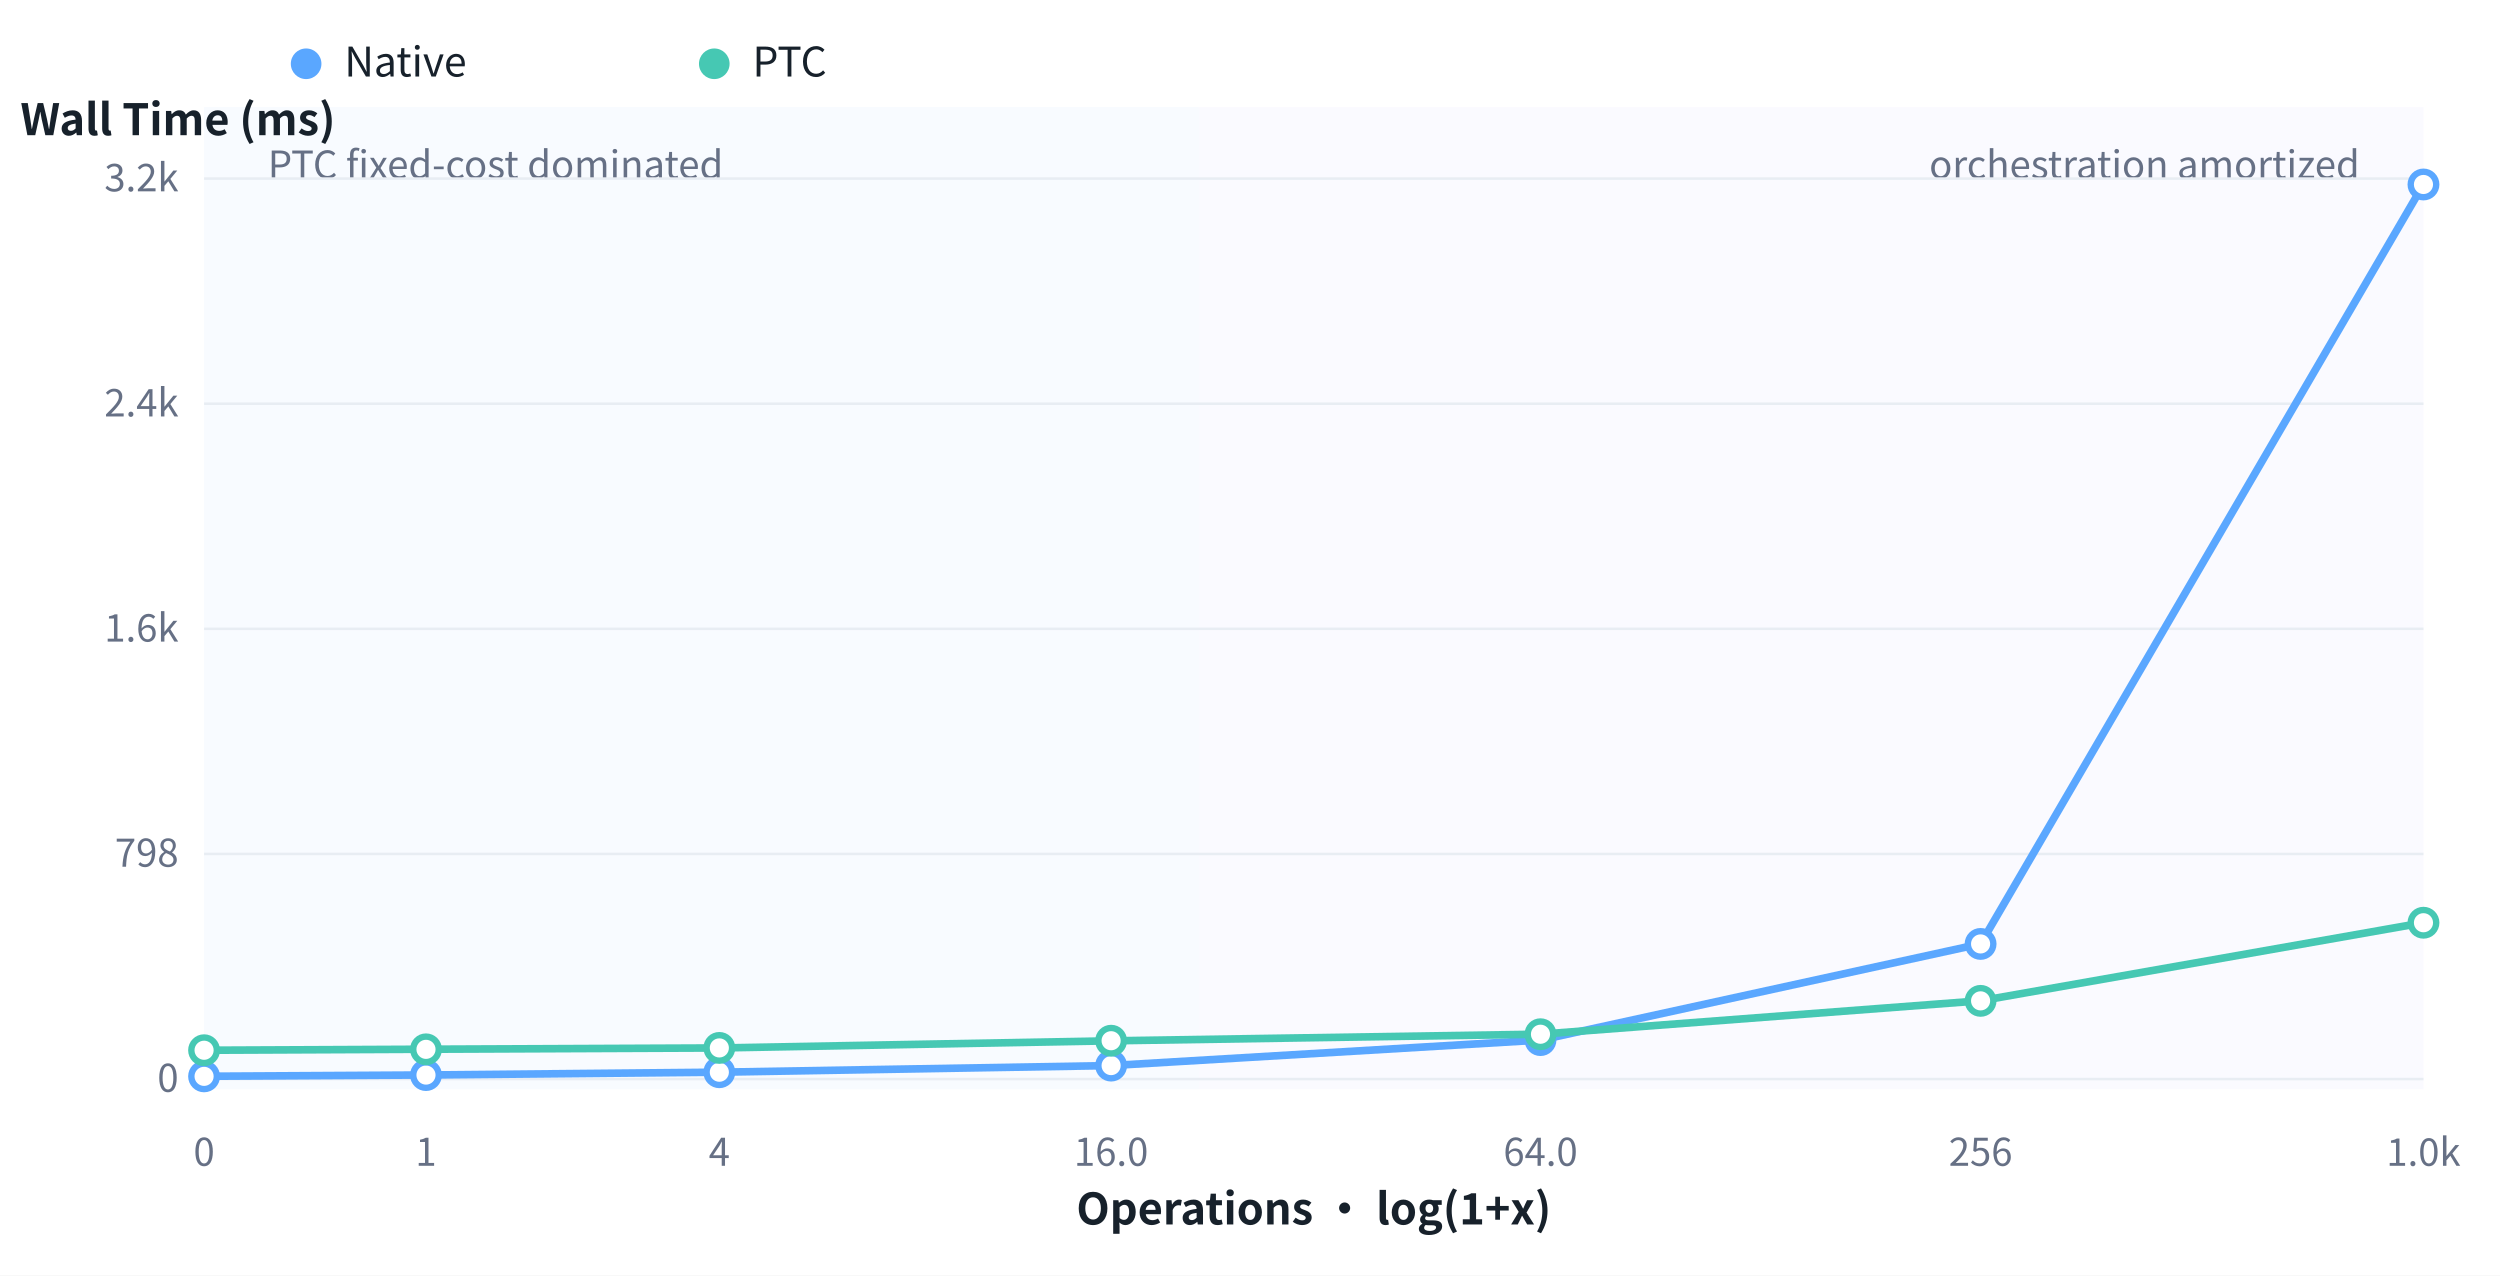
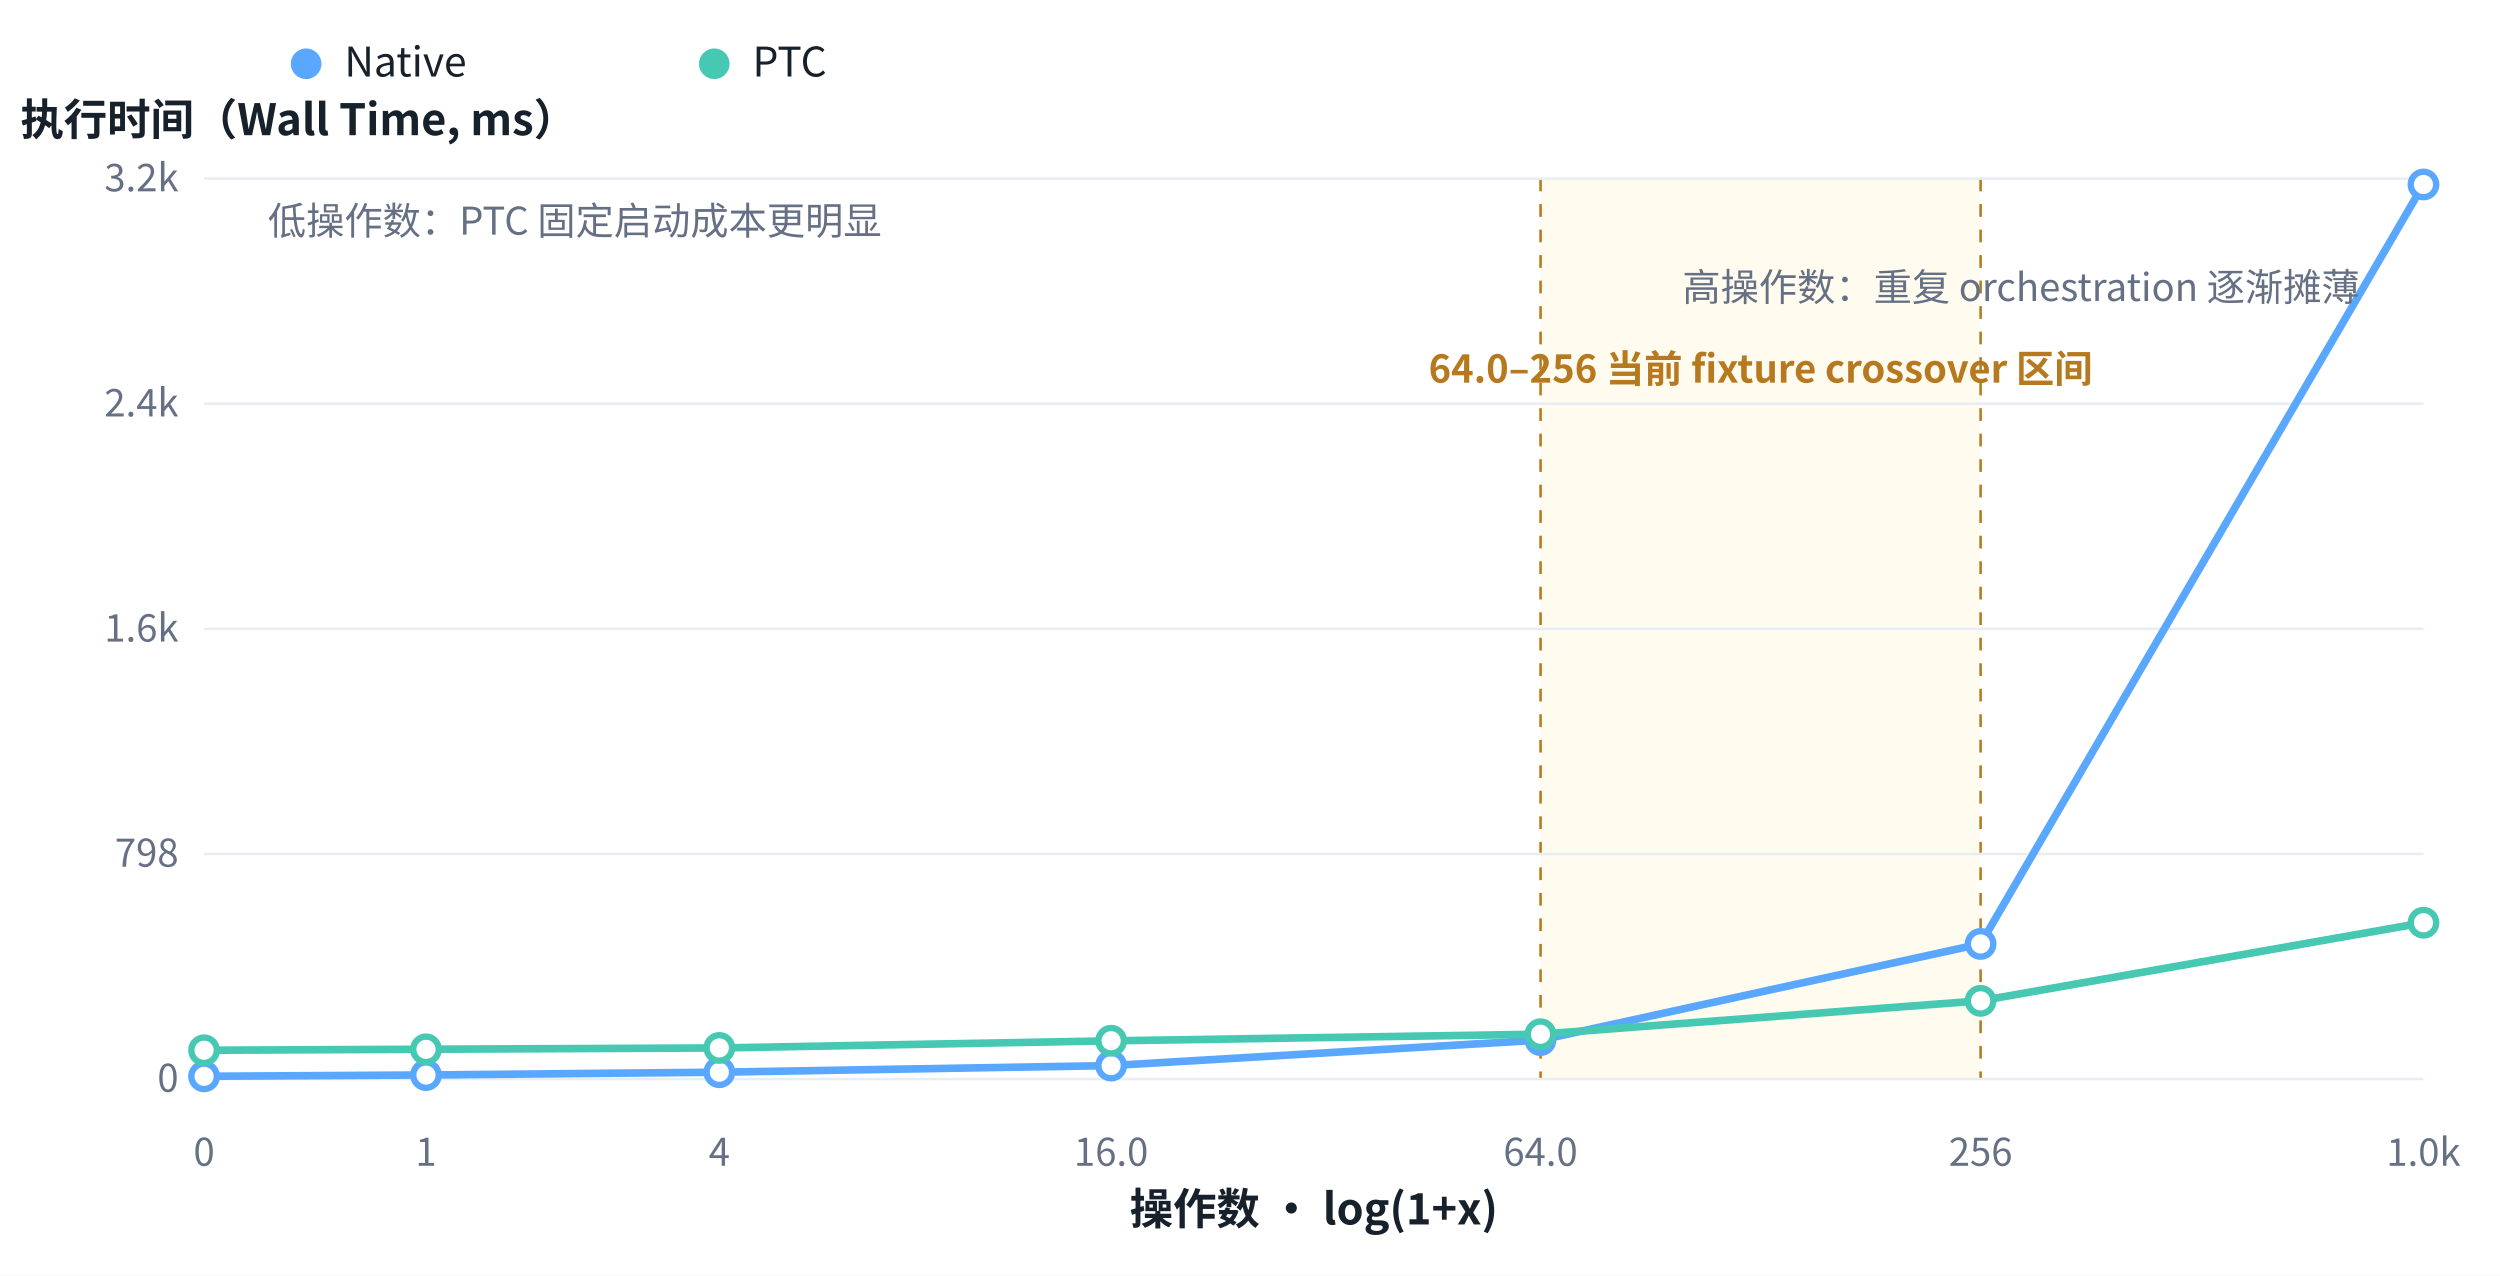
<svg xmlns="http://www.w3.org/2000/svg" viewBox="0 0 980 500" role="img" data-benchmark="C5" data-series-count="2">
  <rect width="980" height="500" fill="#FFFFFF" />
  <defs>
    <marker id="arrow" viewBox="0 0 10 10" refX="8" refY="5" markerWidth="7" markerHeight="7" orient="auto-start-reverse">
      <path d="M 0 0 L 10 5 L 0 10 z" fill="#64748B" />
    </marker>
  </defs>
-   <rect x="80" y="42" width="390" height="385" fill="#EFF6FF" opacity=".45" />
-   <rect x="470" y="42" width="480" height="385" fill="#F5F3FF" opacity=".45" />
-   <text x="105" y="70" fill="#667085" font-size="15" font-weight="400" text-anchor="start" font-family="'Noto Sans CJK SC','PingFang SC','Microsoft YaHei','Segoe UI',system-ui,sans-serif">PTC fixed-cost dominated</text>
-   <text x="925" y="70" fill="#667085" font-size="15" font-weight="400" text-anchor="end" font-family="'Noto Sans CJK SC','PingFang SC','Microsoft YaHei','Segoe UI',system-ui,sans-serif">orchestration amortized</text>
+   <rect x="603.9" y="70" width="172.5" height="353" fill="#FFFBEB" opacity=".8" />
+   <line x1="603.9" y1="70" x2="603.9" y2="423" stroke="#B7791F" stroke-dasharray="5 5" />
+   <line x1="776.4" y1="70" x2="776.4" y2="423" stroke="#B7791F" stroke-dasharray="5 5" />
  <line x1="80" y1="70.0" x2="950" y2="70.0" stroke="#E8EDF3" />
  <text x="70" y="75.0" fill="#667085" font-size="15" font-weight="400" text-anchor="end" font-family="'Noto Sans CJK SC','PingFang SC','Microsoft YaHei','Segoe UI',system-ui,sans-serif">3.2k</text>
  <line x1="80" y1="158.25" x2="950" y2="158.25" stroke="#E8EDF3" />
  <text x="70" y="163.25" fill="#667085" font-size="15" font-weight="400" text-anchor="end" font-family="'Noto Sans CJK SC','PingFang SC','Microsoft YaHei','Segoe UI',system-ui,sans-serif">2.4k</text>
  <line x1="80" y1="246.5" x2="950" y2="246.5" stroke="#E8EDF3" />
  <text x="70" y="251.5" fill="#667085" font-size="15" font-weight="400" text-anchor="end" font-family="'Noto Sans CJK SC','PingFang SC','Microsoft YaHei','Segoe UI',system-ui,sans-serif">1.6k</text>
  <line x1="80" y1="334.75" x2="950" y2="334.75" stroke="#E8EDF3" />
  <text x="70" y="339.75" fill="#667085" font-size="15" font-weight="400" text-anchor="end" font-family="'Noto Sans CJK SC','PingFang SC','Microsoft YaHei','Segoe UI',system-ui,sans-serif">798</text>
  <line x1="80" y1="423.0" x2="950" y2="423.0" stroke="#E8EDF3" />
  <text x="70" y="428.0" fill="#667085" font-size="15" font-weight="400" text-anchor="end" font-family="'Noto Sans CJK SC','PingFang SC','Microsoft YaHei','Segoe UI',system-ui,sans-serif">0</text>
  <text x="80.0" y="457" fill="#667085" font-size="15" font-weight="400" text-anchor="middle" font-family="'Noto Sans CJK SC','PingFang SC','Microsoft YaHei','Segoe UI',system-ui,sans-serif">0</text>
  <text x="166.988" y="457" fill="#667085" font-size="15" font-weight="400" text-anchor="middle" font-family="'Noto Sans CJK SC','PingFang SC','Microsoft YaHei','Segoe UI',system-ui,sans-serif">1</text>
  <text x="281.979" y="457" fill="#667085" font-size="15" font-weight="400" text-anchor="middle" font-family="'Noto Sans CJK SC','PingFang SC','Microsoft YaHei','Segoe UI',system-ui,sans-serif">4</text>
  <text x="435.559" y="457" fill="#667085" font-size="15" font-weight="400" text-anchor="middle" font-family="'Noto Sans CJK SC','PingFang SC','Microsoft YaHei','Segoe UI',system-ui,sans-serif">16.0</text>
  <text x="603.872" y="457" fill="#667085" font-size="15" font-weight="400" text-anchor="middle" font-family="'Noto Sans CJK SC','PingFang SC','Microsoft YaHei','Segoe UI',system-ui,sans-serif">64.0</text>
  <text x="776.391" y="457" fill="#667085" font-size="15" font-weight="400" text-anchor="middle" font-family="'Noto Sans CJK SC','PingFang SC','Microsoft YaHei','Segoe UI',system-ui,sans-serif">256</text>
  <text x="950.0" y="457" fill="#667085" font-size="15" font-weight="400" text-anchor="middle" font-family="'Noto Sans CJK SC','PingFang SC','Microsoft YaHei','Segoe UI',system-ui,sans-serif">1.0k</text>
  <path d="M80.0,421.9 L167.0,421.4 L282.0,420.3 L435.6,417.7 L603.9,407.7 L776.4,370.0 L950.0,72.3" fill="none" stroke="#5aa7ff" stroke-width="3" stroke-linecap="round" />
  <circle cx="80.0" cy="421.93" r="5" fill="#FFFFFF" stroke="#5aa7ff" stroke-width="2.5" />
  <circle cx="166.988" cy="421.427" r="5" fill="#FFFFFF" stroke="#5aa7ff" stroke-width="2.5" />
  <circle cx="281.979" cy="420.31" r="5" fill="#FFFFFF" stroke="#5aa7ff" stroke-width="2.5" />
  <circle cx="435.559" cy="417.713" r="5" fill="#FFFFFF" stroke="#5aa7ff" stroke-width="2.5" />
  <circle cx="603.872" cy="407.716" r="5" fill="#FFFFFF" stroke="#5aa7ff" stroke-width="2.5" />
  <circle cx="776.391" cy="370.019" r="5" fill="#FFFFFF" stroke="#5aa7ff" stroke-width="2.5" />
  <circle cx="950.0" cy="72.318" r="5" fill="#FFFFFF" stroke="#5aa7ff" stroke-width="2.5" />
  <path d="M80.0,411.7 L167.0,411.3 L282.0,410.8 L435.6,408.0 L603.9,405.4 L776.4,392.3 L950.0,361.7" fill="none" stroke="#46c8b3" stroke-width="3" stroke-linecap="round" />
  <circle cx="80.0" cy="411.696" r="5" fill="#FFFFFF" stroke="#46c8b3" stroke-width="2.5" />
  <circle cx="166.988" cy="411.345" r="5" fill="#FFFFFF" stroke="#46c8b3" stroke-width="2.5" />
  <circle cx="281.979" cy="410.785" r="5" fill="#FFFFFF" stroke="#46c8b3" stroke-width="2.5" />
  <circle cx="435.559" cy="407.965" r="5" fill="#FFFFFF" stroke="#46c8b3" stroke-width="2.5" />
  <circle cx="603.872" cy="405.421" r="5" fill="#FFFFFF" stroke="#46c8b3" stroke-width="2.5" />
  <circle cx="776.391" cy="392.337" r="5" fill="#FFFFFF" stroke="#46c8b3" stroke-width="2.5" />
  <circle cx="950.0" cy="361.711" r="5" fill="#FFFFFF" stroke="#46c8b3" stroke-width="2.5" />
-   <text x="515.0" y="480" fill="#17212B" font-size="17" font-weight="700" text-anchor="middle" font-family="'Noto Sans CJK SC','PingFang SC','Microsoft YaHei','Segoe UI',system-ui,sans-serif">Operations · log(1+x)</text>
-   <text x="8" y="53" fill="#17212B" font-size="17" font-weight="700" text-anchor="start" font-family="'Noto Sans CJK SC','PingFang SC','Microsoft YaHei','Segoe UI',system-ui,sans-serif">Wall Time (ms)</text>
+   <text x="515.0" y="480" fill="#17212B" font-size="17" font-weight="700" text-anchor="middle" font-family="'Noto Sans CJK SC','PingFang SC','Microsoft YaHei','Segoe UI',system-ui,sans-serif">操作数 · log(1+x)</text>
+   <text x="8" y="53" fill="#17212B" font-size="17" font-weight="700" text-anchor="start" font-family="'Noto Sans CJK SC','PingFang SC','Microsoft YaHei','Segoe UI',system-ui,sans-serif">执行时间（Wall Time, ms）</text>
+   <text x="105" y="92" fill="#667085" font-size="15" font-weight="400" text-anchor="start" font-family="'Noto Sans CJK SC','PingFang SC','Microsoft YaHei','Segoe UI',system-ui,sans-serif">低操作数：PTC 固定启动成本更明显</text>
+   <text x="925" y="118" fill="#667085" font-size="15" font-weight="400" text-anchor="end" font-family="'Noto Sans CJK SC','PingFang SC','Microsoft YaHei','Segoe UI',system-ui,sans-serif">高操作数：重复 orchestration 逐渐摊薄</text>
+   <text x="690.132" y="150" fill="#B7791F" font-size="15" font-weight="700" text-anchor="middle" font-family="'Noto Sans CJK SC','PingFang SC','Microsoft YaHei','Segoe UI',system-ui,sans-serif">64.0–256 当前 fixture crossover 区间</text>
  <circle cx="120" cy="25" r="6" fill="#5aa7ff" />
  <text x="135" y="30" fill="#17212B" font-size="16" font-weight="400" text-anchor="start" font-family="'Noto Sans CJK SC','PingFang SC','Microsoft YaHei','Segoe UI',system-ui,sans-serif">Native</text>
  <circle cx="280" cy="25" r="6" fill="#46c8b3" />
  <text x="295" y="30" fill="#17212B" font-size="16" font-weight="400" text-anchor="start" font-family="'Noto Sans CJK SC','PingFang SC','Microsoft YaHei','Segoe UI',system-ui,sans-serif">PTC</text>
</svg>
